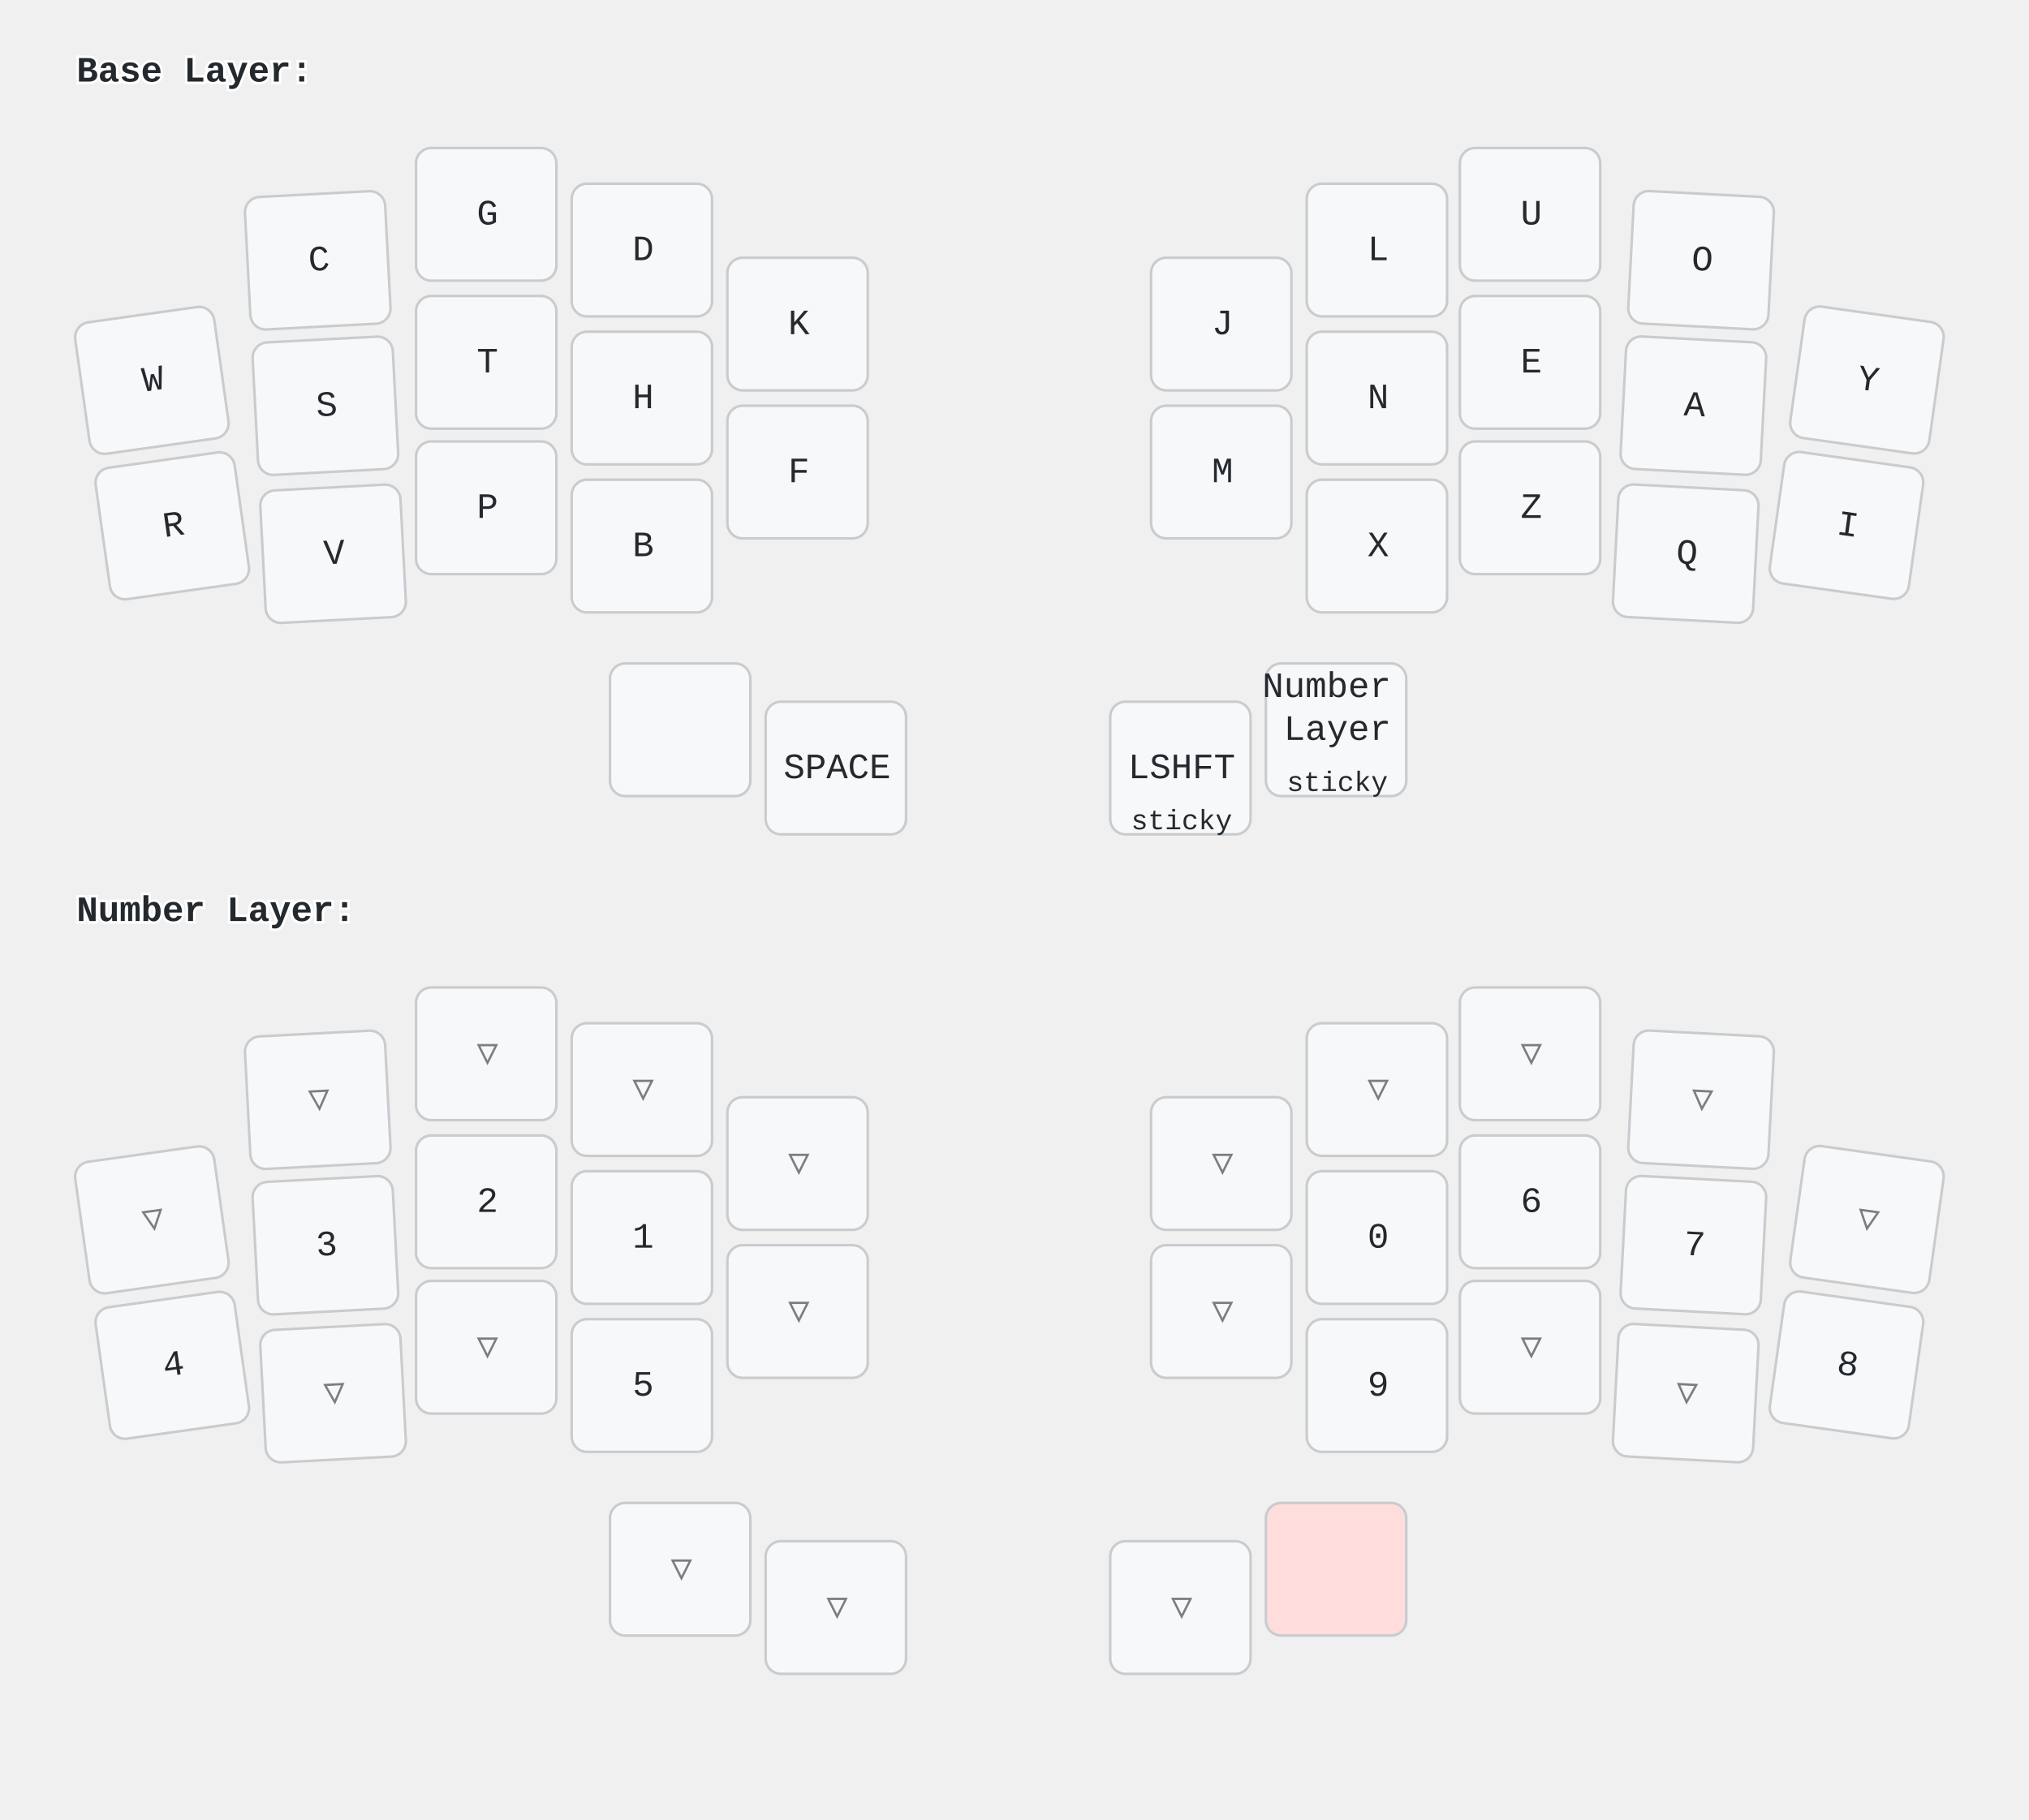
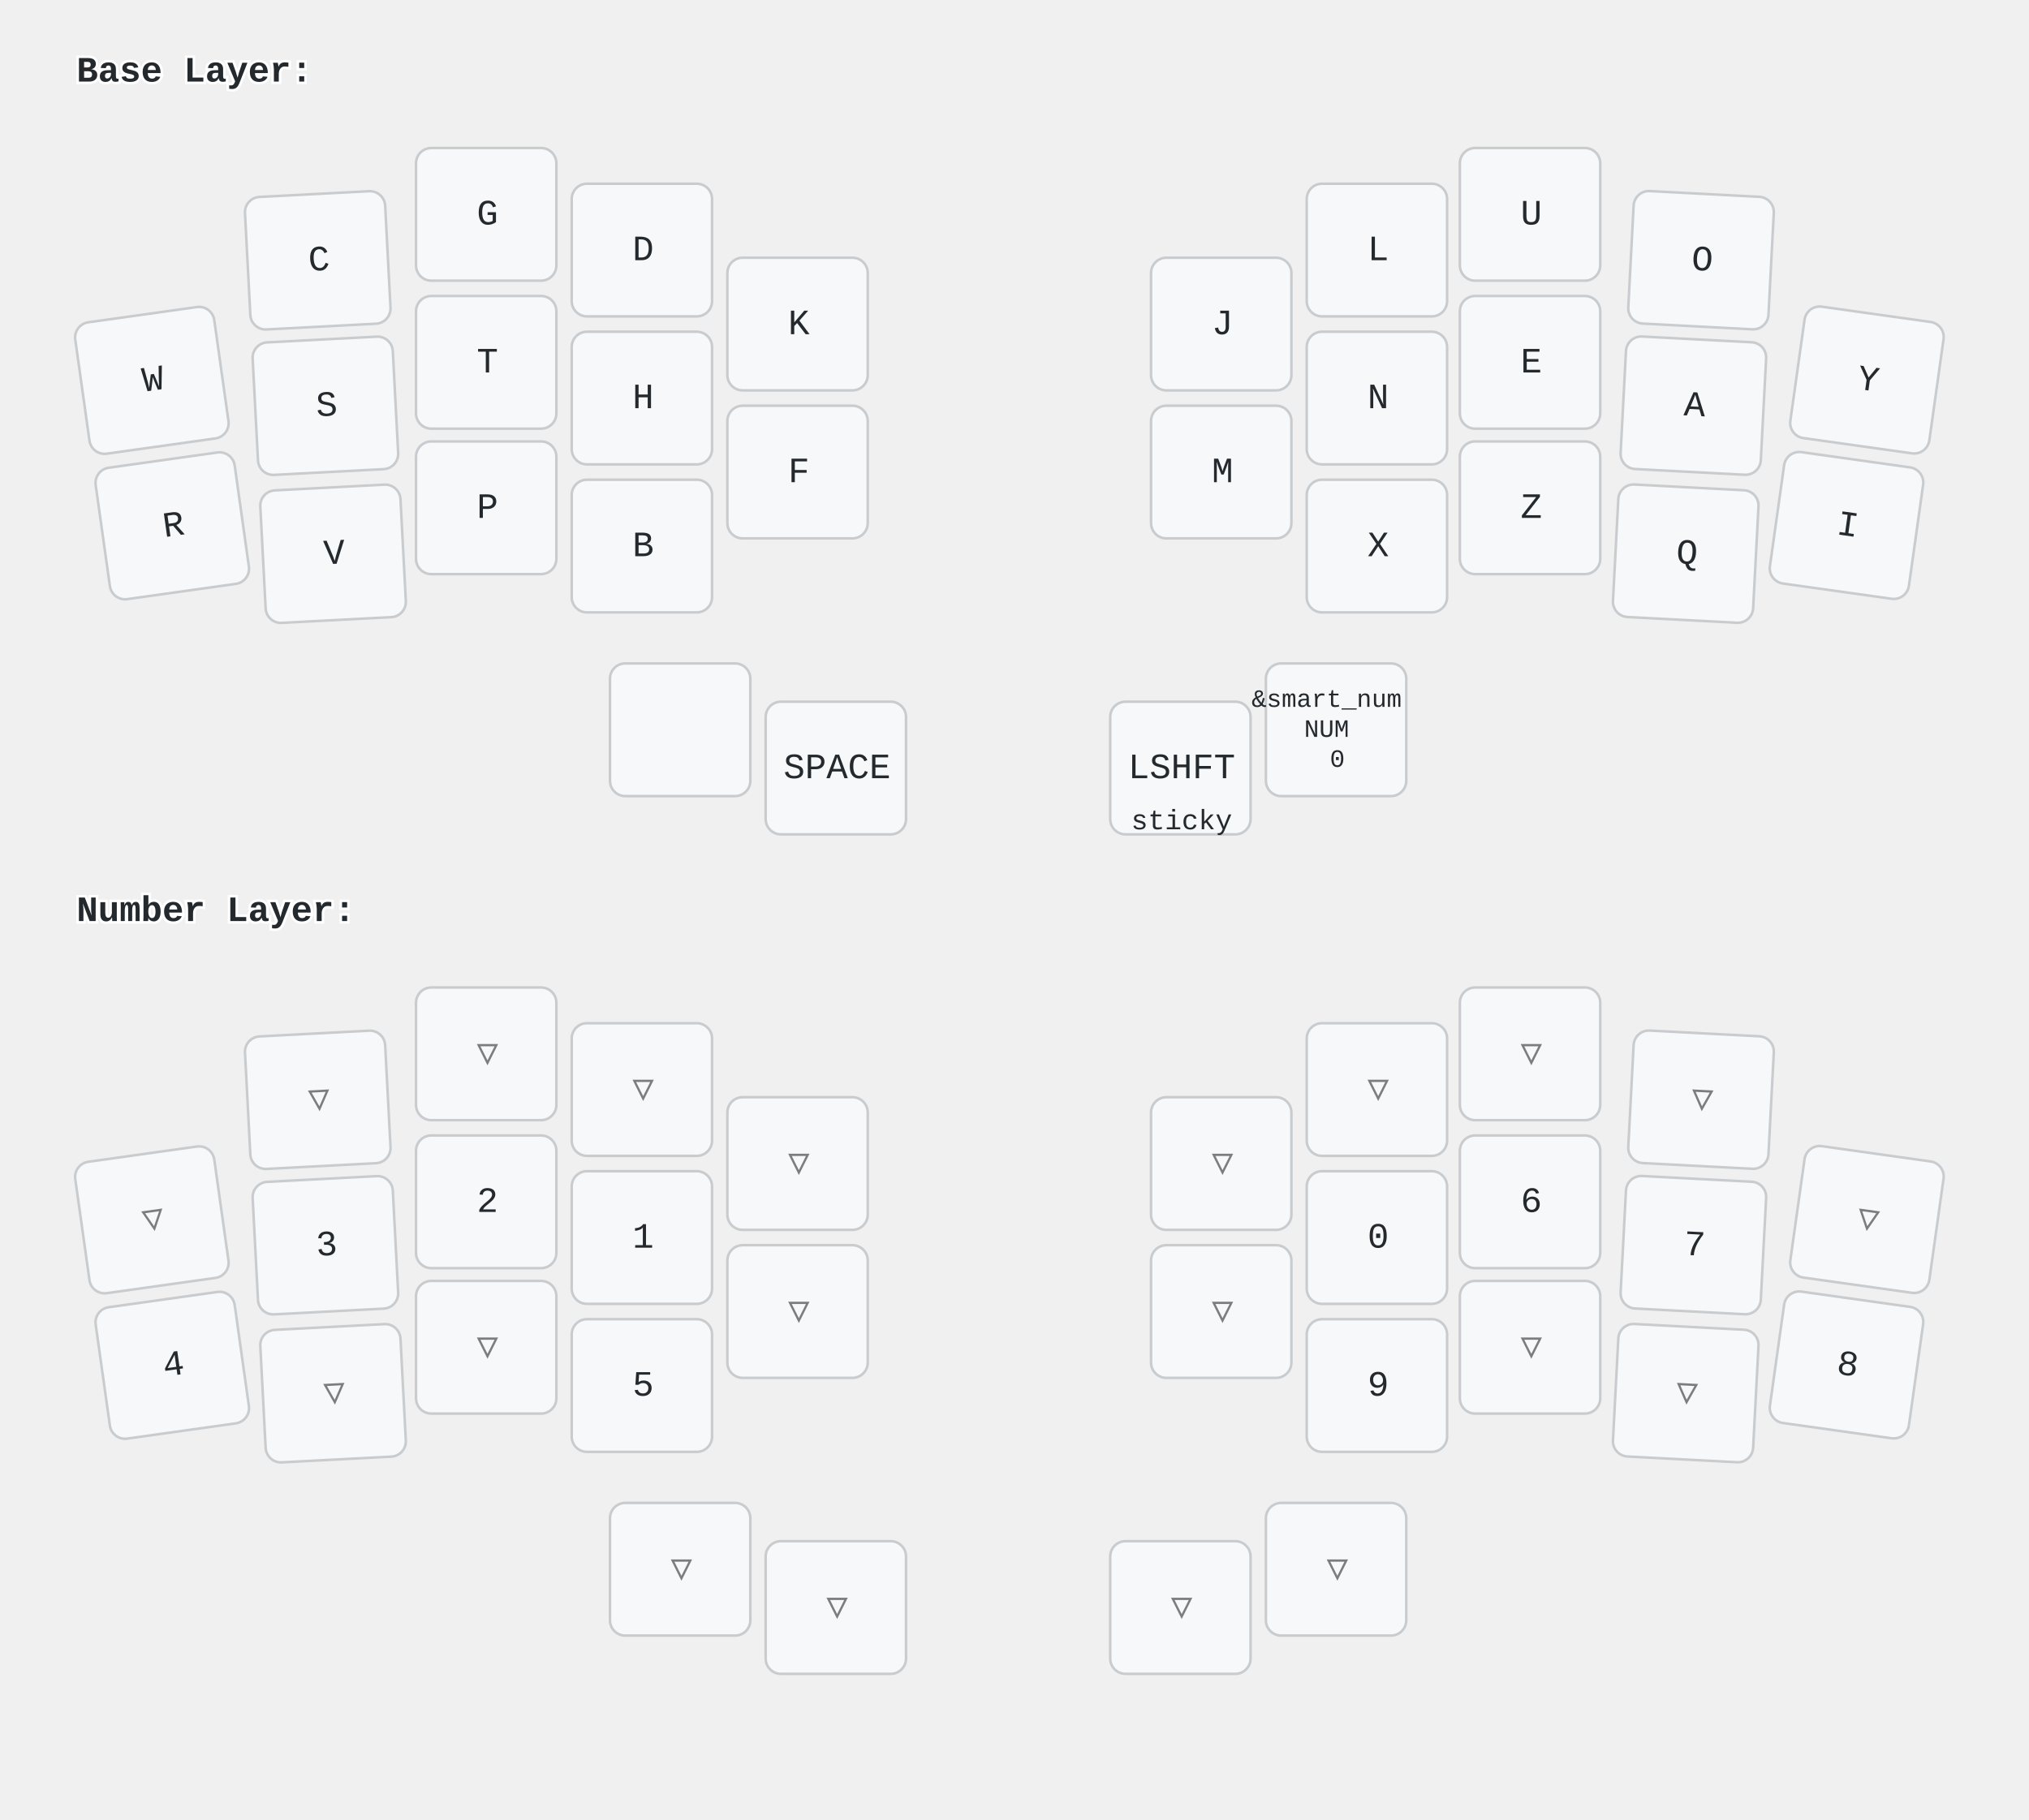
<svg xmlns="http://www.w3.org/2000/svg" width="795" height="713" viewBox="0 0 795 713" class="keymap">
  <style>/* inherit to force styles through use tags */
svg path {
    fill: inherit;
}

/* font and background color specifications */
svg.keymap {
    font-family: SFMono-Regular,Consolas,Liberation Mono,Menlo,monospace;
    font-size: 14px;
    font-kerning: normal;
    text-rendering: optimizeLegibility;
    fill: #24292e;
}

/* default key styling */
rect.key {
    fill: #f6f8fa;
    stroke: #c9cccf;
    stroke-width: 1;
}

/* default key side styling, only used is draw_key_sides is set */
rect.side {
    filter: brightness(90%);
}

/* color accent for combo boxes */
rect.combo, rect.combo-separate {
    fill: #cdf;
}

/* color accent for held keys */
rect.held, rect.combo.held {
    fill: #fdd;
}

/* color accent for ghost (optional) keys */
rect.ghost, rect.combo.ghost {
    stroke-dasharray: 4, 4;
    stroke-width: 2;
}

text {
    text-anchor: middle;
    dominant-baseline: middle;
}

/* styling for layer labels */
text.label {
    font-weight: bold;
    text-anchor: start;
    stroke: white;
    stroke-width: 2;
    paint-order: stroke;
}

/* styling for combo tap, and key hold/shifted label text */
text.combo, text.hold, text.shifted {
    font-size: 11px;
}

text.hold {
    text-anchor: middle;
    dominant-baseline: auto;
}

text.shifted {
    text-anchor: middle;
    dominant-baseline: hanging;
}

/* styling for hold/shifted label text in combo box */
text.combo.hold, text.combo.shifted {
    font-size: 8px;
}

/* lighter symbol for transparent keys */
text.trans {
    fill: #7b7e81;
}

/* styling for combo dendrons */
path.combo {
    stroke-width: 1;
    stroke: gray;
    fill: none;
}

/* Start Tabler Icons Cleanup */
/* cannot use height/width with glyphs */
.icon-tabler &gt; path {
    fill: inherit;
    stroke: inherit;
    stroke-width: 2;
}
/* hide tabler's default box */
.icon-tabler &gt; path[stroke="none"][fill="none"] {
    visibility: hidden;
}
/* End Tabler Icons Cleanup */
</style>
  <g transform="translate(30, 0)" class="layer-Base Layer">
    <text x="0" y="28" class="label">Base Layer:</text>
    <g transform="translate(0, 56)">
      <g transform="translate(30, 93) rotate(-8.0)" class="key keypos-0">
        <rect rx="6" ry="6" x="-28" y="-26" width="55" height="52" class="key" />
        <text x="0" y="0" class="key tap">W</text>
      </g>
      <g transform="translate(95, 46) rotate(-3.0)" class="key keypos-1">
        <rect rx="6" ry="6" x="-28" y="-26" width="55" height="52" class="key" />
        <text x="0" y="0" class="key tap">C</text>
      </g>
      <g transform="translate(161, 28)" class="key keypos-2">
        <rect rx="6" ry="6" x="-28" y="-26" width="55" height="52" class="key" />
        <text x="0" y="0" class="key tap">G</text>
      </g>
      <g transform="translate(222, 42)" class="key keypos-3">
        <rect rx="6" ry="6" x="-28" y="-26" width="55" height="52" class="key" />
        <text x="0" y="0" class="key tap">D</text>
      </g>
      <g transform="translate(283, 71)" class="key keypos-4">
        <rect rx="6" ry="6" x="-28" y="-26" width="55" height="52" class="key" />
        <text x="0" y="0" class="key tap">K</text>
      </g>
      <g transform="translate(449, 71)" class="key keypos-5">
        <rect rx="6" ry="6" x="-28" y="-26" width="55" height="52" class="key" />
        <text x="0" y="0" class="key tap">J</text>
      </g>
      <g transform="translate(510, 42)" class="key keypos-6">
        <rect rx="6" ry="6" x="-28" y="-26" width="55" height="52" class="key" />
        <text x="0" y="0" class="key tap">L</text>
      </g>
      <g transform="translate(570, 28)" class="key keypos-7">
        <rect rx="6" ry="6" x="-28" y="-26" width="55" height="52" class="key" />
        <text x="0" y="0" class="key tap">U</text>
      </g>
      <g transform="translate(637, 46) rotate(3.0)" class="key keypos-8">
        <rect rx="6" ry="6" x="-28" y="-26" width="55" height="52" class="key" />
        <text x="0" y="0" class="key tap">O</text>
      </g>
      <g transform="translate(702, 93) rotate(8.0)" class="key keypos-9">
        <rect rx="6" ry="6" x="-28" y="-26" width="55" height="52" class="key" />
        <text x="0" y="0" class="key tap">Y</text>
      </g>
      <g transform="translate(38, 150) rotate(-8.0)" class="key keypos-10">
        <rect rx="6" ry="6" x="-28" y="-26" width="55" height="52" class="key" />
        <text x="0" y="0" class="key tap">R</text>
      </g>
      <g transform="translate(98, 103) rotate(-3.0)" class="key keypos-11">
        <rect rx="6" ry="6" x="-28" y="-26" width="55" height="52" class="key" />
        <text x="0" y="0" class="key tap">S</text>
      </g>
      <g transform="translate(161, 86)" class="key keypos-12">
        <rect rx="6" ry="6" x="-28" y="-26" width="55" height="52" class="key" />
        <text x="0" y="0" class="key tap">T</text>
      </g>
      <g transform="translate(222, 100)" class="key keypos-13">
        <rect rx="6" ry="6" x="-28" y="-26" width="55" height="52" class="key" />
        <text x="0" y="0" class="key tap">H</text>
      </g>
      <g transform="translate(283, 129)" class="key keypos-14">
        <rect rx="6" ry="6" x="-28" y="-26" width="55" height="52" class="key" />
        <text x="0" y="0" class="key tap">F</text>
      </g>
      <g transform="translate(449, 129)" class="key keypos-15">
        <rect rx="6" ry="6" x="-28" y="-26" width="55" height="52" class="key" />
        <text x="0" y="0" class="key tap">M</text>
      </g>
      <g transform="translate(510, 100)" class="key keypos-16">
        <rect rx="6" ry="6" x="-28" y="-26" width="55" height="52" class="key" />
        <text x="0" y="0" class="key tap">N</text>
      </g>
      <g transform="translate(570, 86)" class="key keypos-17">
        <rect rx="6" ry="6" x="-28" y="-26" width="55" height="52" class="key" />
        <text x="0" y="0" class="key tap">E</text>
      </g>
      <g transform="translate(634, 103) rotate(3.0)" class="key keypos-18">
        <rect rx="6" ry="6" x="-28" y="-26" width="55" height="52" class="key" />
        <text x="0" y="0" class="key tap">A</text>
      </g>
      <g transform="translate(694, 150) rotate(8.0)" class="key keypos-19">
        <rect rx="6" ry="6" x="-28" y="-26" width="55" height="52" class="key" />
        <text x="0" y="0" class="key tap">I</text>
      </g>
      <g transform="translate(101, 161) rotate(-3.0)" class="key keypos-20">
        <rect rx="6" ry="6" x="-28" y="-26" width="55" height="52" class="key" />
        <text x="0" y="0" class="key tap">V</text>
      </g>
      <g transform="translate(161, 143)" class="key keypos-21">
        <rect rx="6" ry="6" x="-28" y="-26" width="55" height="52" class="key" />
        <text x="0" y="0" class="key tap">P</text>
      </g>
      <g transform="translate(222, 158)" class="key keypos-22">
        <rect rx="6" ry="6" x="-28" y="-26" width="55" height="52" class="key" />
        <text x="0" y="0" class="key tap">B</text>
      </g>
      <g transform="translate(510, 158)" class="key keypos-23">
        <rect rx="6" ry="6" x="-28" y="-26" width="55" height="52" class="key" />
        <text x="0" y="0" class="key tap">X</text>
      </g>
      <g transform="translate(570, 143)" class="key keypos-24">
        <rect rx="6" ry="6" x="-28" y="-26" width="55" height="52" class="key" />
        <text x="0" y="0" class="key tap">Z</text>
      </g>
      <g transform="translate(631, 161) rotate(3.0)" class="key keypos-25">
        <rect rx="6" ry="6" x="-28" y="-26" width="55" height="52" class="key" />
        <text x="0" y="0" class="key tap">Q</text>
      </g>
      <g transform="translate(237, 230)" class="key keypos-26">
        <rect rx="6" ry="6" x="-28" y="-26" width="55" height="52" class="key" />
      </g>
      <g transform="translate(298, 245)" class="key keypos-27">
        <rect rx="6" ry="6" x="-28" y="-26" width="55" height="52" class="key" />
        <text x="0" y="0" class="key tap">SPACE</text>
      </g>
      <g transform="translate(433, 245)" class="key keypos-28">
        <rect rx="6" ry="6" x="-28" y="-26" width="55" height="52" class="key" />
        <text x="0" y="0" class="key tap">LSHFT</text>
        <text x="0" y="24" class="key hold">sticky</text>
      </g>
      <g transform="translate(494, 230)" class="key keypos-29">
        <rect rx="6" ry="6" x="-28" y="-26" width="55" height="52" class="key" />
        <text x="0" y="0" class="key tap">
-           <tspan x="0" dy="-1.2em">Number</tspan>
-           <tspan x="0" dy="1.2em">Layer</tspan>
+           <tspan x="0" dy="-1.2em" style="font-size: 70%">&amp;smart_num</tspan>
+           <tspan x="0" dy="1.2em" style="font-size: 70%">NUM</tspan>
+           <tspan x="0" dy="1.2em" style="font-size: 70%">0</tspan>
        </text>
-         <text x="0" y="24" class="key hold">sticky</text>
      </g>
    </g>
  </g>
  <g transform="translate(30, 329)" class="layer-Number Layer">
    <text x="0" y="28" class="label">Number Layer:</text>
    <g transform="translate(0, 56)">
      <g transform="translate(30, 93) rotate(-8.0)" class="key trans keypos-0">
        <rect rx="6" ry="6" x="-28" y="-26" width="55" height="52" class="key trans" />
        <text x="0" y="0" class="key trans tap">▽</text>
      </g>
      <g transform="translate(95, 46) rotate(-3.0)" class="key trans keypos-1">
        <rect rx="6" ry="6" x="-28" y="-26" width="55" height="52" class="key trans" />
        <text x="0" y="0" class="key trans tap">▽</text>
      </g>
      <g transform="translate(161, 28)" class="key trans keypos-2">
        <rect rx="6" ry="6" x="-28" y="-26" width="55" height="52" class="key trans" />
        <text x="0" y="0" class="key trans tap">▽</text>
      </g>
      <g transform="translate(222, 42)" class="key trans keypos-3">
        <rect rx="6" ry="6" x="-28" y="-26" width="55" height="52" class="key trans" />
        <text x="0" y="0" class="key trans tap">▽</text>
      </g>
      <g transform="translate(283, 71)" class="key trans keypos-4">
        <rect rx="6" ry="6" x="-28" y="-26" width="55" height="52" class="key trans" />
        <text x="0" y="0" class="key trans tap">▽</text>
      </g>
      <g transform="translate(449, 71)" class="key trans keypos-5">
        <rect rx="6" ry="6" x="-28" y="-26" width="55" height="52" class="key trans" />
        <text x="0" y="0" class="key trans tap">▽</text>
      </g>
      <g transform="translate(510, 42)" class="key trans keypos-6">
        <rect rx="6" ry="6" x="-28" y="-26" width="55" height="52" class="key trans" />
        <text x="0" y="0" class="key trans tap">▽</text>
      </g>
      <g transform="translate(570, 28)" class="key trans keypos-7">
        <rect rx="6" ry="6" x="-28" y="-26" width="55" height="52" class="key trans" />
        <text x="0" y="0" class="key trans tap">▽</text>
      </g>
      <g transform="translate(637, 46) rotate(3.0)" class="key trans keypos-8">
        <rect rx="6" ry="6" x="-28" y="-26" width="55" height="52" class="key trans" />
        <text x="0" y="0" class="key trans tap">▽</text>
      </g>
      <g transform="translate(702, 93) rotate(8.0)" class="key trans keypos-9">
        <rect rx="6" ry="6" x="-28" y="-26" width="55" height="52" class="key trans" />
        <text x="0" y="0" class="key trans tap">▽</text>
      </g>
      <g transform="translate(38, 150) rotate(-8.0)" class="key keypos-10">
        <rect rx="6" ry="6" x="-28" y="-26" width="55" height="52" class="key" />
        <text x="0" y="0" class="key tap">4</text>
      </g>
      <g transform="translate(98, 103) rotate(-3.0)" class="key keypos-11">
        <rect rx="6" ry="6" x="-28" y="-26" width="55" height="52" class="key" />
        <text x="0" y="0" class="key tap">3</text>
      </g>
      <g transform="translate(161, 86)" class="key keypos-12">
        <rect rx="6" ry="6" x="-28" y="-26" width="55" height="52" class="key" />
        <text x="0" y="0" class="key tap">2</text>
      </g>
      <g transform="translate(222, 100)" class="key keypos-13">
        <rect rx="6" ry="6" x="-28" y="-26" width="55" height="52" class="key" />
        <text x="0" y="0" class="key tap">1</text>
      </g>
      <g transform="translate(283, 129)" class="key trans keypos-14">
        <rect rx="6" ry="6" x="-28" y="-26" width="55" height="52" class="key trans" />
        <text x="0" y="0" class="key trans tap">▽</text>
      </g>
      <g transform="translate(449, 129)" class="key trans keypos-15">
        <rect rx="6" ry="6" x="-28" y="-26" width="55" height="52" class="key trans" />
        <text x="0" y="0" class="key trans tap">▽</text>
      </g>
      <g transform="translate(510, 100)" class="key keypos-16">
        <rect rx="6" ry="6" x="-28" y="-26" width="55" height="52" class="key" />
        <text x="0" y="0" class="key tap">0</text>
      </g>
      <g transform="translate(570, 86)" class="key keypos-17">
        <rect rx="6" ry="6" x="-28" y="-26" width="55" height="52" class="key" />
        <text x="0" y="0" class="key tap">6</text>
      </g>
      <g transform="translate(634, 103) rotate(3.0)" class="key keypos-18">
        <rect rx="6" ry="6" x="-28" y="-26" width="55" height="52" class="key" />
        <text x="0" y="0" class="key tap">7</text>
      </g>
      <g transform="translate(694, 150) rotate(8.0)" class="key keypos-19">
        <rect rx="6" ry="6" x="-28" y="-26" width="55" height="52" class="key" />
        <text x="0" y="0" class="key tap">8</text>
      </g>
      <g transform="translate(101, 161) rotate(-3.0)" class="key trans keypos-20">
        <rect rx="6" ry="6" x="-28" y="-26" width="55" height="52" class="key trans" />
        <text x="0" y="0" class="key trans tap">▽</text>
      </g>
      <g transform="translate(161, 143)" class="key trans keypos-21">
        <rect rx="6" ry="6" x="-28" y="-26" width="55" height="52" class="key trans" />
        <text x="0" y="0" class="key trans tap">▽</text>
      </g>
      <g transform="translate(222, 158)" class="key keypos-22">
        <rect rx="6" ry="6" x="-28" y="-26" width="55" height="52" class="key" />
        <text x="0" y="0" class="key tap">5</text>
      </g>
      <g transform="translate(510, 158)" class="key keypos-23">
        <rect rx="6" ry="6" x="-28" y="-26" width="55" height="52" class="key" />
        <text x="0" y="0" class="key tap">9</text>
      </g>
      <g transform="translate(570, 143)" class="key trans keypos-24">
        <rect rx="6" ry="6" x="-28" y="-26" width="55" height="52" class="key trans" />
        <text x="0" y="0" class="key trans tap">▽</text>
      </g>
      <g transform="translate(631, 161) rotate(3.0)" class="key trans keypos-25">
        <rect rx="6" ry="6" x="-28" y="-26" width="55" height="52" class="key trans" />
        <text x="0" y="0" class="key trans tap">▽</text>
      </g>
      <g transform="translate(237, 230)" class="key trans keypos-26">
        <rect rx="6" ry="6" x="-28" y="-26" width="55" height="52" class="key trans" />
        <text x="0" y="0" class="key trans tap">▽</text>
      </g>
      <g transform="translate(298, 245)" class="key trans keypos-27">
        <rect rx="6" ry="6" x="-28" y="-26" width="55" height="52" class="key trans" />
        <text x="0" y="0" class="key trans tap">▽</text>
      </g>
      <g transform="translate(433, 245)" class="key trans keypos-28">
        <rect rx="6" ry="6" x="-28" y="-26" width="55" height="52" class="key trans" />
        <text x="0" y="0" class="key trans tap">▽</text>
      </g>
-       <g transform="translate(494, 230)" class="key held keypos-29">
-         <rect rx="6" ry="6" x="-28" y="-26" width="55" height="52" class="key held" />
+       <g transform="translate(494, 230)" class="key trans keypos-29">
+         <rect rx="6" ry="6" x="-28" y="-26" width="55" height="52" class="key trans" />
+         <text x="0" y="0" class="key trans tap">▽</text>
      </g>
    </g>
  </g>
</svg>
